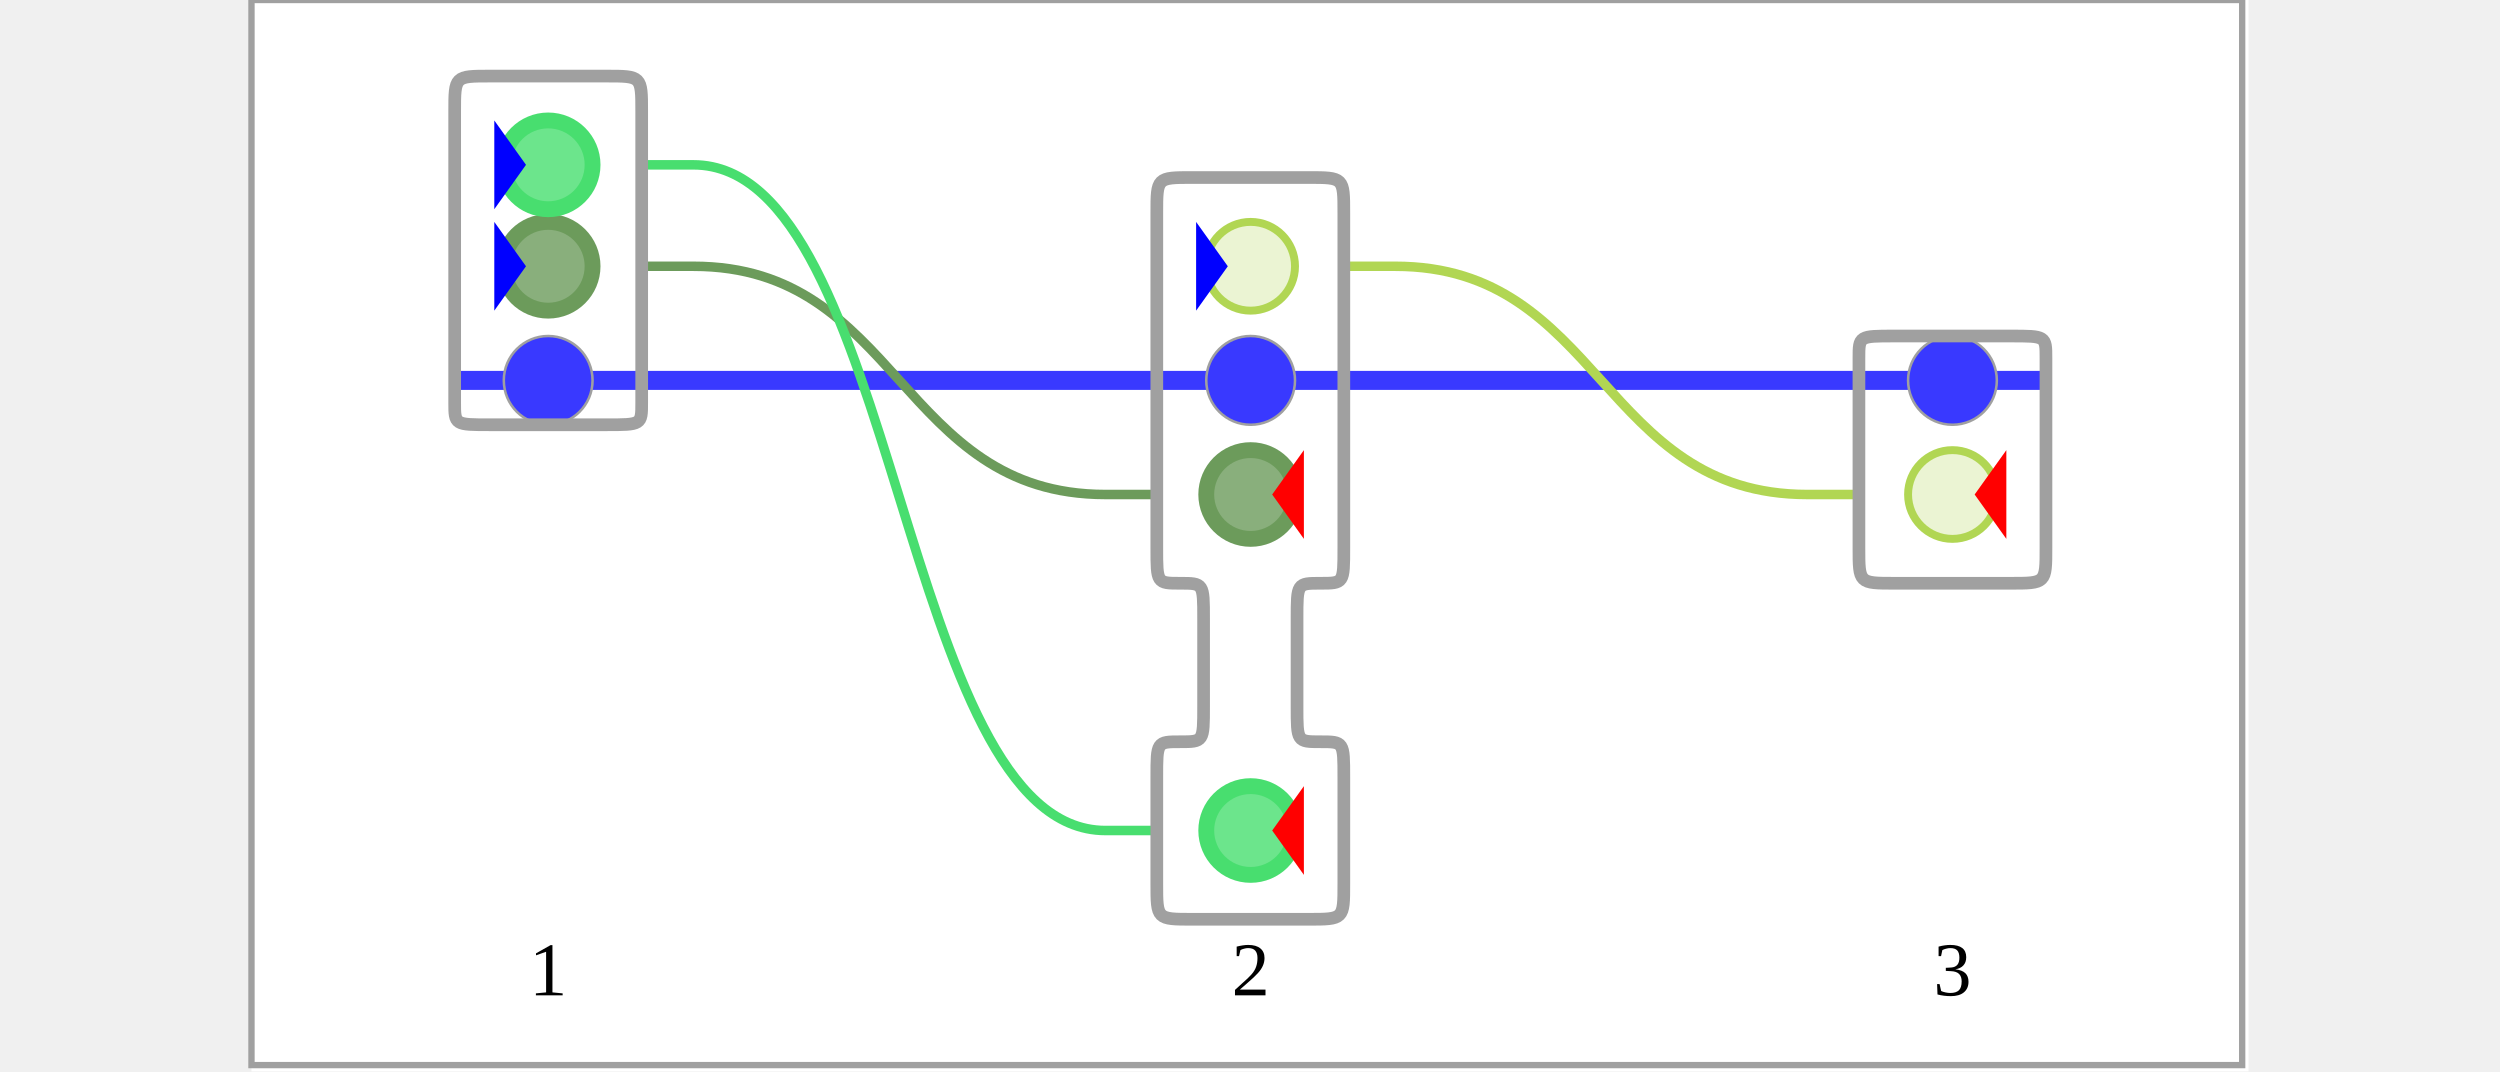
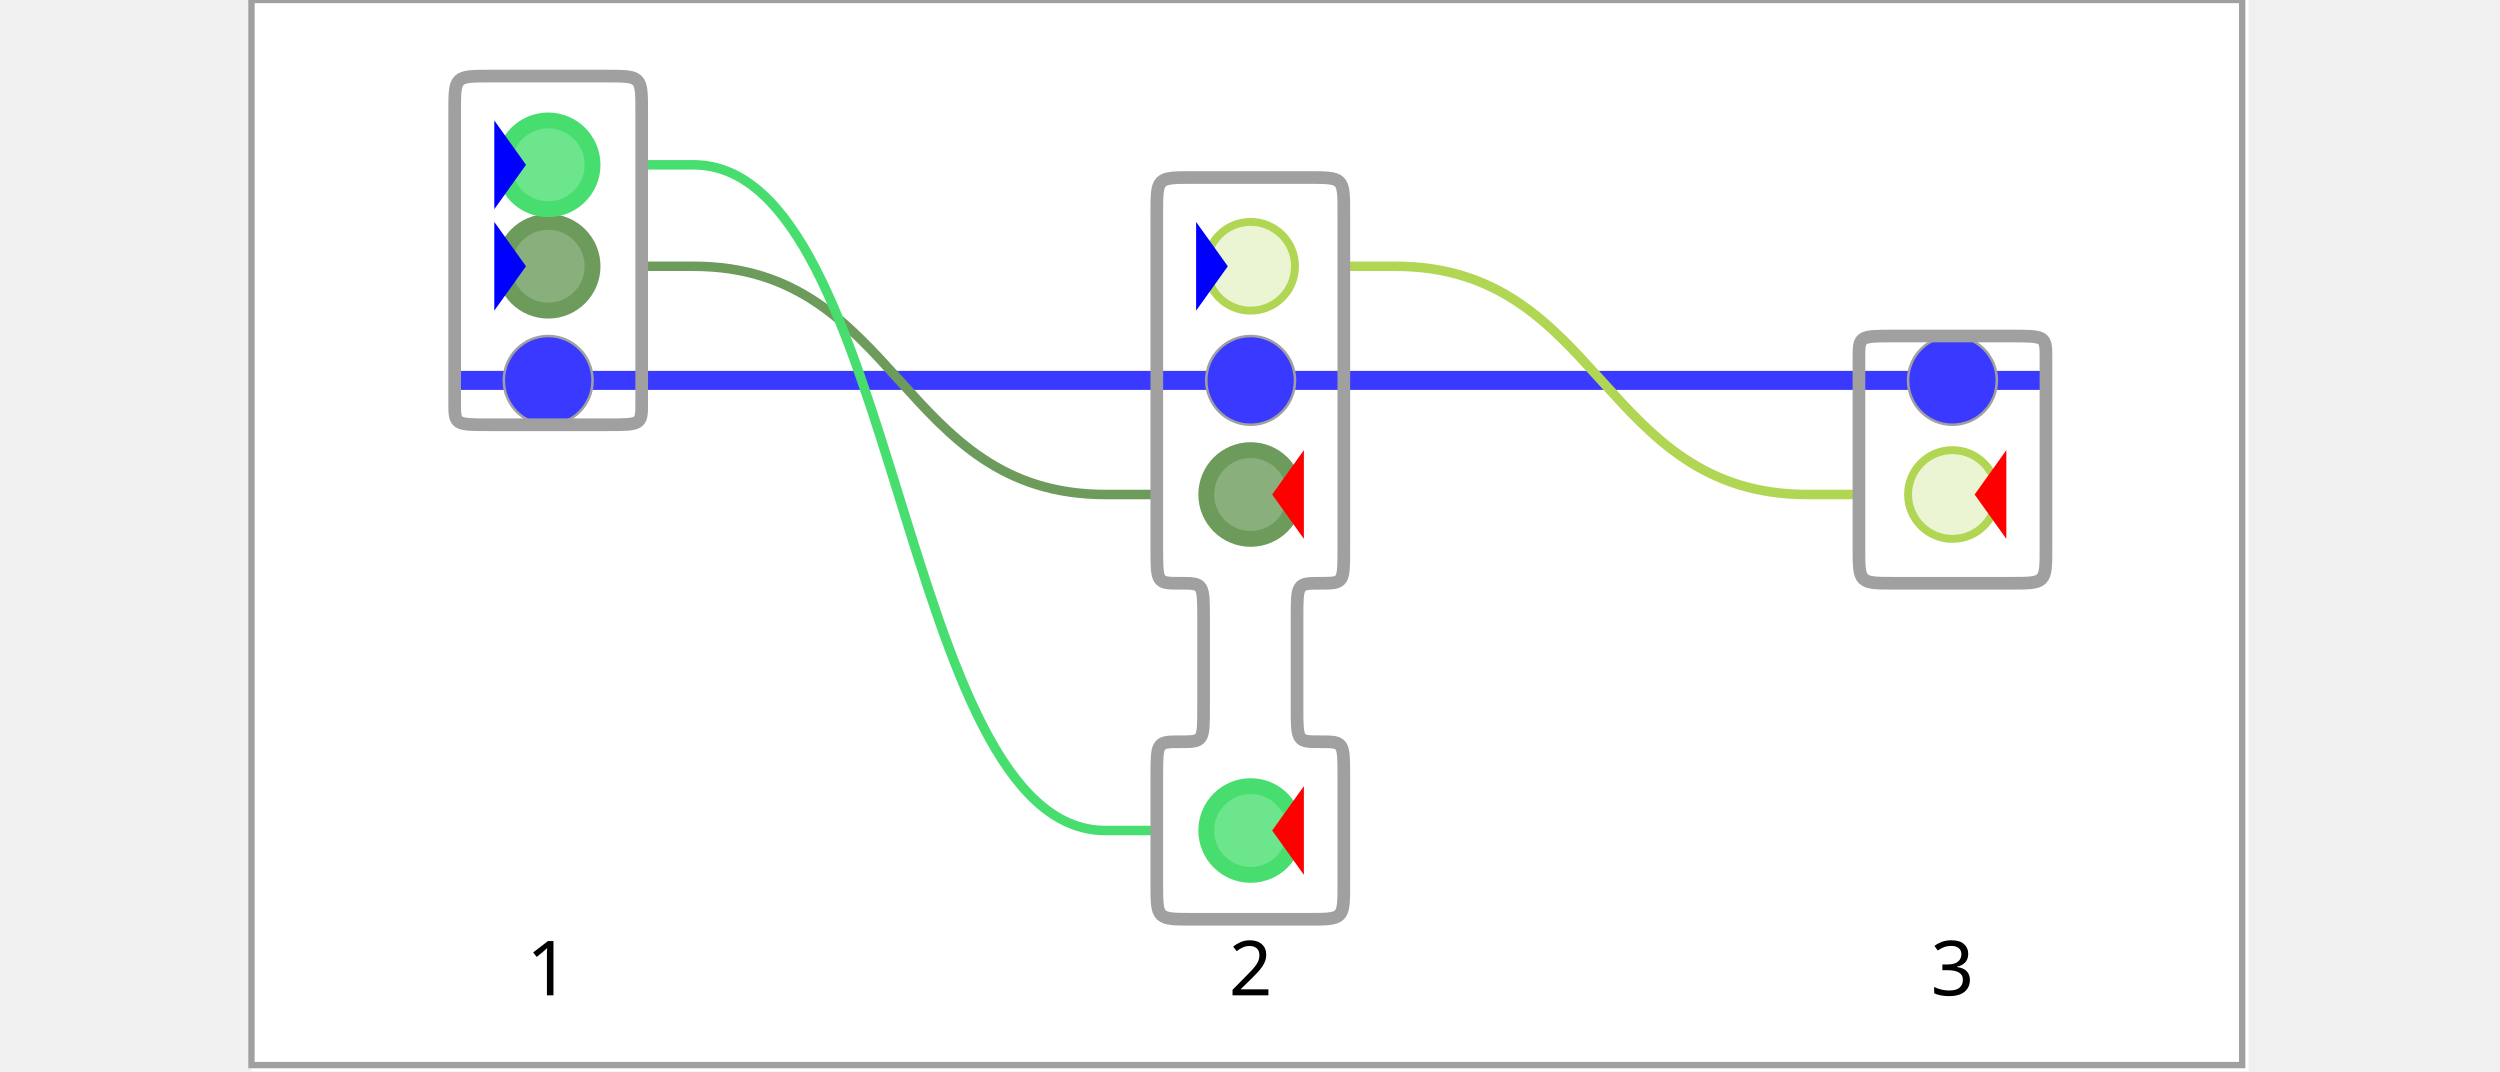
- <svg xmlns="http://www.w3.org/2000/svg" x="0" y="0" width="700" height="300" viewBox="49.2 90.0 315.0 169.0">
+ <svg xmlns="http://www.w3.org/2000/svg" x="0" y="0" width="700" height="300" viewBox="49.2 90.0 315.0 169.0" font-family="'Noto Sans', sans-serif">
  <rect x="49.2" y="90.0" width="315.0" height="169.0" fill="#ffffff" />
  <line x1="81.2" y1="150.0" x2="332.2" y2="150.0" stroke="#3939ff" stroke-width="3.0" />
  <path d="M 221.5 132.0 L 229.6 132.0 C 262.1 132.0 262.1 168.0 294.6 168.0 L 302.8 168.0" stroke="#b1d653" stroke-width="1.5" fill="none" />
  <path d="M 110.8 132.0 L 118.9 132.0 C 151.4 132.0 151.4 168.0 183.9 168.0 L 192.0 168.0" stroke="#6c9b5b" stroke-width="1.5" fill="none" />
  <path d="M 110.8 116.0 L 118.9 116.0 C 151.4 116.0 151.4 221.0 183.9 221.0 L 192.0 221.0" stroke="#48de6f" stroke-width="1.5" fill="none" />
  <circle cx="96.0" cy="150.0" r="7.0" stroke="#a0a0a0" stroke-width="0.4" fill="#3939ff" />
  <circle cx="96.0" cy="132.0" r="7.0" stroke="#6c9b5b" stroke-width="2.50" fill="#6c9b5b" fill-opacity="0.80" />
  <path d="M 92.5 132.0 L 87.5 139.0 L 87.5 125.0 Z" stroke="none" fill="#0000ff" />
  <circle cx="96.0" cy="116.0" r="7.0" stroke="#48de6f" stroke-width="2.50" fill="#48de6f" fill-opacity="0.80" />
  <path d="M 92.5 116.0 L 87.5 123.0 L 87.5 109.0 Z" stroke="none" fill="#0000ff" />
  <path d="M 81.25 153.50 L 81.25 153.50 C 81.25 157.00 81.25 157.00 86.85 157.00 L 105.15 157.00 C 110.75 157.00 110.75 157.00 110.75 153.50 L 110.75 153.50 C 110.75 150.00 110.75 150.00 110.75 144.40 L 110.75 107.60 C 110.75 102.00 110.75 102.00 105.15 102.00 L 86.85 102.00 C 81.25 102.00 81.25 102.00 81.25 107.60 L 81.25 144.40 C 81.25 150.00 81.25 150.00 81.25 153.50 Z" stroke="#a0a0a0" stroke-width="2.0" fill="none" />
  <circle cx="206.8" cy="150.0" r="7.0" stroke="#a0a0a0" stroke-width="0.4" fill="#3939ff" />
  <circle cx="206.8" cy="132.0" r="7.0" stroke="#b1d653" stroke-width="1.25" fill="#b1d653" fill-opacity="0.25" />
  <path d="M 203.2 132.0 L 198.2 139.0 L 198.2 125.0 Z" stroke="none" fill="#0000ff" />
  <circle cx="206.8" cy="168.0" r="7.0" stroke="#6c9b5b" stroke-width="2.50" fill="#6c9b5b" fill-opacity="0.80" />
  <path d="M 210.2 168.0 L 215.2 175.0 L 215.2 161.0 Z" stroke="none" fill="#ff0000" />
  <circle cx="206.8" cy="221.0" r="7.0" stroke="#48de6f" stroke-width="2.50" fill="#48de6f" fill-opacity="0.80" />
  <path d="M 210.2 221.0 L 215.2 228.0 L 215.2 214.0 Z" stroke="none" fill="#ff0000" />
  <path d="M 192.00 155.60 L 192.00 176.40 C 192.00 182.00 192.00 182.00 195.69 182.00 L 195.69 182.00 C 199.38 182.00 199.38 182.00 199.38 187.60 L 199.38 201.40 C 199.38 207.00 199.38 207.00 195.69 207.00 L 195.69 207.00 C 192.00 207.00 192.00 207.00 192.00 212.60 L 192.00 229.40 C 192.00 235.00 192.00 235.00 197.60 235.00 L 215.90 235.00 C 221.50 235.00 221.50 235.00 221.50 229.40 L 221.50 212.60 C 221.50 207.00 221.50 207.00 217.81 207.00 L 217.81 207.00 C 214.12 207.00 214.12 207.00 214.12 201.40 L 214.12 187.60 C 214.12 182.00 214.12 182.00 217.81 182.00 L 217.81 182.00 C 221.50 182.00 221.50 182.00 221.50 176.40 L 221.50 155.60 C 221.50 150.00 221.50 150.00 221.50 144.40 L 221.50 123.60 C 221.50 118.00 221.50 118.00 215.90 118.00 L 197.60 118.00 C 192.00 118.00 192.00 118.00 192.00 123.60 L 192.00 144.40 C 192.00 150.00 192.00 150.00 192.00 155.60 Z" stroke="#a0a0a0" stroke-width="2.0" fill="none" />
  <circle cx="317.5" cy="150.0" r="7.0" stroke="#a0a0a0" stroke-width="0.4" fill="#3939ff" />
  <circle cx="317.5" cy="168.0" r="7.0" stroke="#b1d653" stroke-width="1.25" fill="#b1d653" fill-opacity="0.25" />
  <path d="M 321.0 168.0 L 326.0 175.0 L 326.0 161.0 Z" stroke="none" fill="#ff0000" />
  <path d="M 302.75 155.60 L 302.75 176.40 C 302.75 182.00 302.75 182.00 308.35 182.00 L 326.65 182.00 C 332.25 182.00 332.25 182.00 332.25 176.40 L 332.25 155.60 C 332.25 150.00 332.25 150.00 332.25 146.50 L 332.25 146.50 C 332.25 143.00 332.25 143.00 326.65 143.00 L 308.35 143.00 C 302.75 143.00 302.75 143.00 302.75 146.50 L 302.75 146.50 C 302.75 150.00 302.75 150.00 302.75 155.60 Z" stroke="#a0a0a0" stroke-width="2.0" fill="none" />
  <text x="96.0" y="247.0" font-size="12px" text-anchor="middle" fill="#000000">1</text>
  <text x="206.8" y="247.0" font-size="12px" text-anchor="middle" fill="#000000">2</text>
  <text x="317.5" y="247.0" font-size="12px" text-anchor="middle" fill="#000000">3</text>
  <rect x="49.2" y="90.0" width="314.0" height="168.0" fill="none" stroke="#a0a0a0" stroke-width="1" />
</svg>
